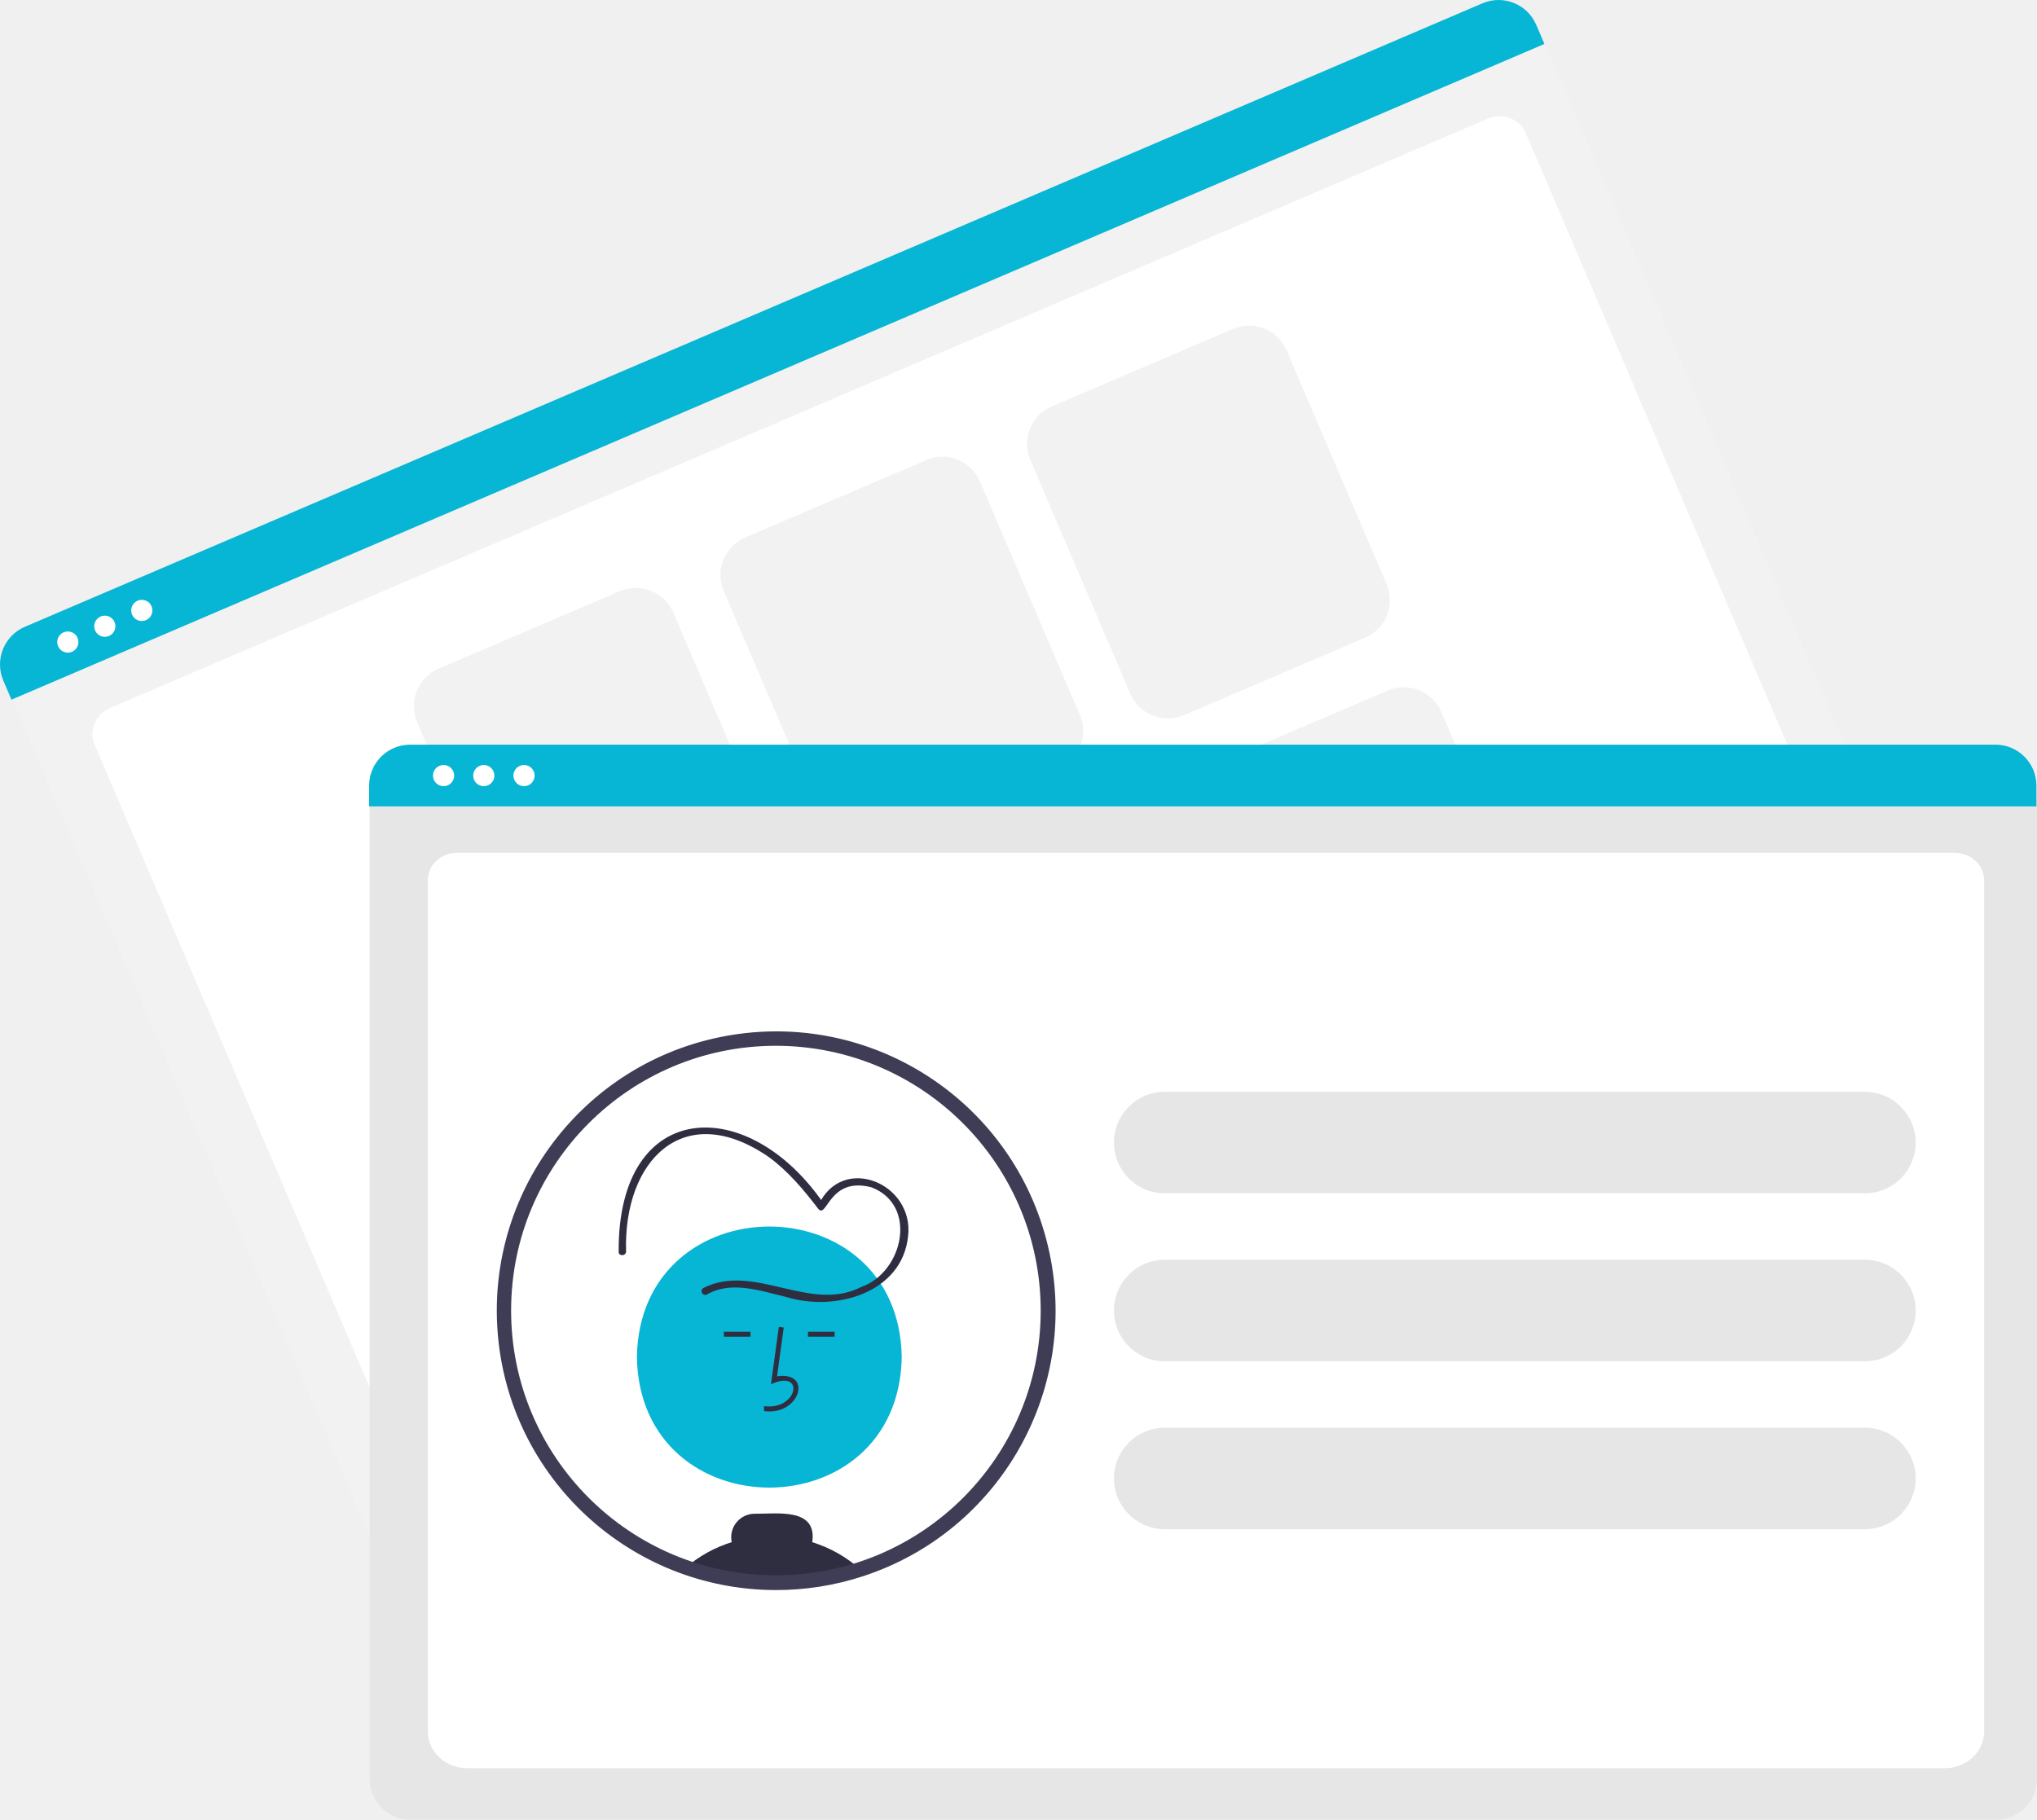
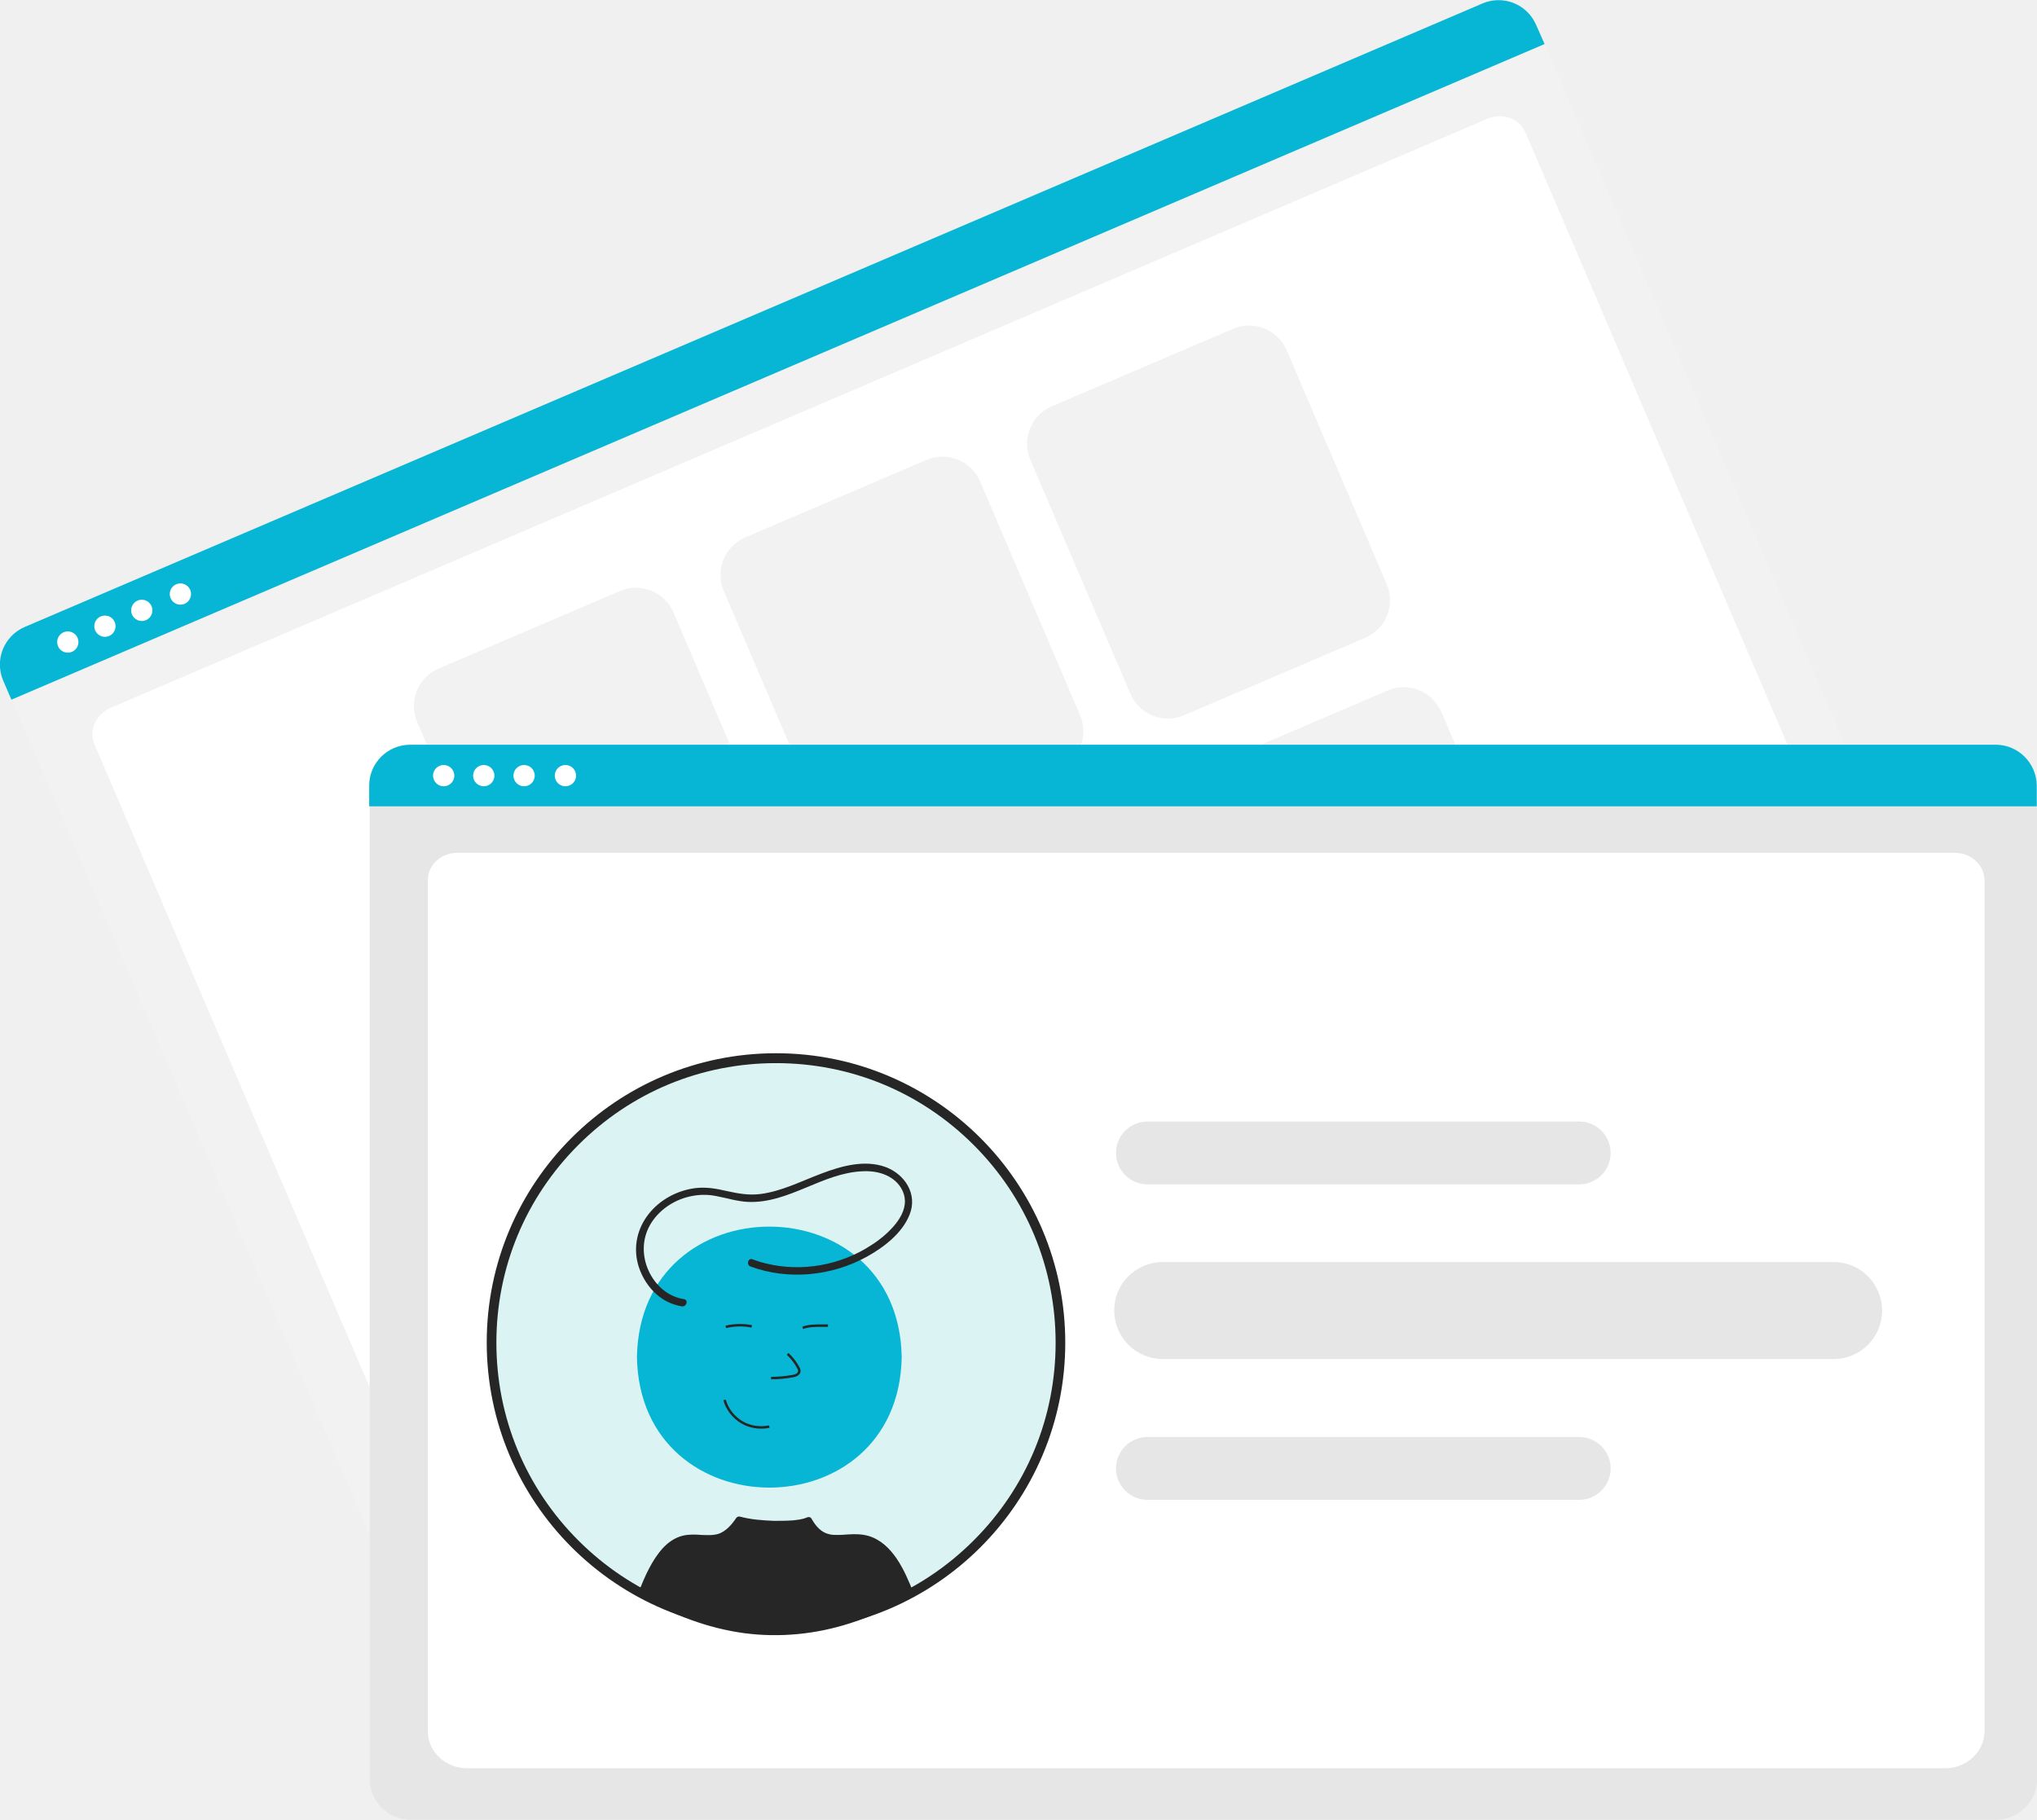
- <svg xmlns="http://www.w3.org/2000/svg" data-name="Layer 1" width="823.24" height="735.54" viewBox="0 0 823.24 735.54">
-   <path d="M958.693,482.973,369.509,735.036a16.519,16.519,0,0,1-21.66-8.68L192.422,363.053a12.102,12.102,0,0,1,6.359-15.869l597.105-255.452a12.311,12.311,0,0,1,16.143,6.469L967.373,461.313A16.519,16.519,0,0,1,958.693,482.973Z" transform="translate(-188.3802 -82.22977)" fill="#f2f2f2" />
-   <path d="M931.449,471.969,382.345,706.886c-8.049,3.444-17.221.113-20.446-7.425L226.551,383.092c-2.391-5.59.515-12.214,6.48-14.766L789.517,130.252c6.064-2.594,12.974-.082,15.405,5.601L940.199,452.055C943.424,459.592,939.499,468.526,931.449,471.969Z" transform="translate(-188.3802 -82.22977)" fill="#fff" />
-   <path d="M812.544,99.991,193.017,365.034l-3.304-7.723a16.574,16.574,0,0,1,8.716-21.729L787.505,83.565a16.574,16.574,0,0,1,21.735,8.702Z" transform="translate(-188.3802 -82.22977)" fill="#06b6d4" />
-   <circle cx="27.41" cy="259.52" r="4.283" fill="#fff" />
-   <circle cx="42.358" cy="253.125" r="4.283" fill="#fff" />
-   <circle cx="57.306" cy="246.73" r="4.283" fill="#fff" />
-   <path d="M492.268,446.007l-73.229,31.329a16.519,16.519,0,0,1-21.66-8.68l-40.423-94.488a16.519,16.519,0,0,1,8.68-21.66l73.229-31.329a16.519,16.519,0,0,1,21.66,8.68L500.948,424.347A16.519,16.519,0,0,1,492.268,446.007Z" transform="translate(-188.3802 -82.22977)" fill="#f2f2f2" />
-   <path d="M616.177,392.997l-73.229,31.329a16.519,16.519,0,0,1-21.66-8.68l-40.423-94.488a16.519,16.519,0,0,1,8.68-21.66l73.229-31.329a16.519,16.519,0,0,1,21.66,8.68l40.423,94.488A16.519,16.519,0,0,1,616.177,392.997Z" transform="translate(-188.3802 -82.22977)" fill="#f2f2f2" />
-   <path d="M740.085,339.987l-73.229,31.329a16.519,16.519,0,0,1-21.66-8.68l-40.423-94.488a16.519,16.519,0,0,1,8.68-21.66l73.229-31.329a16.519,16.519,0,0,1,21.66,8.68l40.423,94.488A16.519,16.519,0,0,1,740.085,339.987Z" transform="translate(-188.3802 -82.22977)" fill="#f2f2f2" />
-   <path d="M554.808,592.191l-73.229,31.329a16.519,16.519,0,0,1-21.66-8.68l-40.423-94.488a16.519,16.519,0,0,1,8.68-21.66l73.229-31.329a16.519,16.519,0,0,1,21.66,8.68L563.488,570.531A16.519,16.519,0,0,1,554.808,592.191Z" transform="translate(-188.3802 -82.22977)" fill="#f2f2f2" />
-   <path d="M678.717,539.181l-73.229,31.329a16.519,16.519,0,0,1-21.66-8.68l-40.423-94.488a16.519,16.519,0,0,1,8.68-21.66L625.313,414.353a16.519,16.519,0,0,1,21.66,8.68l40.423,94.488A16.519,16.519,0,0,1,678.717,539.181Z" transform="translate(-188.3802 -82.22977)" fill="#f2f2f2" />
-   <path d="M802.625,486.171l-73.229,31.329a16.519,16.519,0,0,1-21.66-8.68l-40.423-94.488a16.519,16.519,0,0,1,8.68-21.66l73.229-31.329a16.519,16.519,0,0,1,21.66,8.68l40.423,94.488A16.519,16.519,0,0,1,802.625,486.171Z" transform="translate(-188.3802 -82.22977)" fill="#f2f2f2" />
-   <path d="M995.12,817.77H354.281a16.519,16.519,0,0,1-16.5-16.5V406.116a12.102,12.102,0,0,1,12.088-12.088H999.323a12.311,12.311,0,0,1,12.297,12.297V801.27A16.519,16.519,0,0,1,995.12,817.77Z" transform="translate(-188.3802 -82.22977)" fill="#e6e6e6" />
-   <path d="M974.4,796.938H377.155c-8.755,0-15.878-6.67-15.878-14.868v-344.105c0-6.08,5.278-11.027,11.766-11.027H978.317c6.595,0,11.961,5.028,11.961,11.209V782.07C990.278,790.268,983.155,796.938,974.4,796.938Z" transform="translate(-188.3802 -82.22977)" fill="#fff" />
-   <path d="M1011.39,408.173H337.55v-8.4a16.574,16.574,0,0,1,16.56-16.55H994.83A16.574,16.574,0,0,1,1011.39,399.772Z" transform="translate(-188.3802 -82.22977)" fill="#06b6d4" />
-   <circle cx="179.265" cy="313.493" r="4.283" fill="#fff" />
-   <circle cx="195.524" cy="313.493" r="4.283" fill="#fff" />
-   <circle cx="211.782" cy="313.493" r="4.283" fill="#fff" />
-   <rect x="450.203" y="441.306" width="324" height="41.028" rx="20.514" fill="#e6e6e6" />
-   <rect x="450.203" y="509.194" width="324" height="41.028" rx="20.514" fill="#e6e6e6" />
-   <rect x="450.203" y="577.083" width="324" height="41.028" rx="20.514" fill="#e6e6e6" />
-   <path d="M611.972,611.938a110,110,0,1,1-110-110A110.035,110.035,0,0,1,611.972,611.938Z" transform="translate(-188.3802 -82.22977)" fill="#fff" />
-   <path d="M552.812,630.76c-1.201,70.351-105.847,70.34-107.038-.002C446.976,560.409,551.621,560.42,552.812,630.76Z" transform="translate(-188.3802 -82.22977)" fill="#06b6d4" />
-   <path d="M497.169,652.596l-.056-2c13.784,1.84,16.753-15.243,2.852-8.856l3.173-23.19,1.981.271-2.699,19.727C517.057,636.368,511.643,654.595,497.169,652.596Z" transform="translate(-188.3802 -82.22977)" fill="#2f2e41" />
-   <rect x="326.539" y="538.292" width="10.771" height="2" fill="#2f2e41" />
-   <rect x="292.539" y="538.292" width="10.771" height="2" fill="#2f2e41" />
-   <path d="M516.642,705.588c2.1-14.17-14.49-11.37-23.27-11.51a9.518,9.518,0,0,0-9.28,11.5,52.038,52.038,0,0,0-18.49,10.2,110.476,110.476,0,0,0,70.43.78A51.771,51.771,0,0,0,516.642,705.588Z" transform="translate(-188.3802 -82.22977)" fill="#2f2e41" />
-   <path d="M474.132,605.447c9.918-5.732,21.946-1.335,32.192,1.07,19.438,5.976,46.697-1.507,49.061-24.662,2.46-21.535-26.999-33.537-36.415-12.104l2.742-.358c-30.537-45.382-83.655-43.661-83.305,18.731-.113,1.927,2.887,1.921,2.999-.001-1.124-36.767,23.209-61.9,57.605-38.272,7.872,5.743,14.241,13.35,20.11,21.056,3.582,4.014,4.361-13.274,21.506-8.746,18.869,7.31,12.712,34.328-4.153,40.26-20.838,10.646-43.407-9.995-63.855.435a1.502,1.502,0,0,0,1.514,2.592Z" transform="translate(-188.3802 -82.22977)" fill="#2f2e41" />
-   <path d="M501.972,724.938a112.905,112.905,0,1,1,34.988-5.527A112.727,112.727,0,0,1,501.972,724.938Zm0-220a107.015,107.015,0,1,0,107,107A107.121,107.121,0,0,0,501.972,504.938Z" transform="translate(-188.3802 -82.22977)" fill="#3f3d56" />
+ <svg xmlns="http://www.w3.org/2000/svg" version="1.1" id="Layer_1" x="0px" y="0px" viewBox="0 0 823.2 735.5" style="enable-background:new 0 0 823.2 735.5;" xml:space="preserve">
+   <style type="text/css">
+ 	.st0{fill:#F2F2F2;}
+ 	.st1{fill:#FFFFFF;}
+ 	.st2{fill:#06B6D4;}
+ 	.st3{fill:#E6E6E6;}
+ 	.st4{fill:#DCF3F4;}
+ 	.st5{fill:#262626;}
+ 	.st6{fill:none;stroke:#262626;stroke-miterlimit:16;}
+ 	.st7{display:none;fill:#3F3D56;}
+ </style>
+   <path class="st0" d="M770.3,400.7L181.1,652.8c-8.4,3.6-18.1-0.3-21.7-8.7L4,280.8c-2.6-6.1,0.2-13.2,6.4-15.9L607.5,9.5  c6.2-2.7,13.5,0.2,16.1,6.5L779,379.1C782.6,387.5,778.7,397.2,770.3,400.7z" />
+   <path class="st1" d="M743.1,389.7L194,624.7c-8,3.4-17.2,0.1-20.4-7.4L38.2,300.9c-2.4-5.6,0.5-12.2,6.5-14.8L601.1,48  c6.1-2.6,13-0.1,15.4,5.6l135.3,316.2C755,377.4,751.1,386.3,743.1,389.7z" />
+   <path class="st2" d="M624.2,17.8L4.6,282.8l-3.3-7.7c-3.6-8.4,0.3-18.1,8.7-21.7l589.1-252c8.4-3.6,18.1,0.3,21.7,8.7L624.2,17.8z" />
+   <circle class="st1" cx="27.4" cy="259.5" r="4.3" />
+   <circle class="st1" cx="42.4" cy="253.1" r="4.3" />
+   <circle class="st1" cx="57.3" cy="246.7" r="4.3" />
+   <circle class="st1" cx="72.9" cy="240.1" r="4.3" />
+   <path class="st0" d="M303.9,363.8l-73.2,31.3c-8.4,3.6-18.1-0.3-21.7-8.7l-40.4-94.5c-3.6-8.4,0.3-18.1,8.7-21.7l73.2-31.3  c8.4-3.6,18.1,0.3,21.7,8.7l40.4,94.5C316.1,350.5,312.3,360.2,303.9,363.8z" />
+   <path class="st0" d="M427.8,310.8l-73.2,31.3c-8.4,3.6-18.1-0.3-21.7-8.7l-40.4-94.5c-3.6-8.4,0.3-18.1,8.7-21.7l73.2-31.3  c8.4-3.6,18.1,0.3,21.7,8.7l40.4,94.5C440,297.5,436.2,307.2,427.8,310.8z" />
+   <path class="st0" d="M551.7,257.8l-73.2,31.3c-8.4,3.6-18.1-0.3-21.7-8.7l-40.4-94.5c-3.6-8.4,0.3-18.1,8.7-21.7l73.2-31.3  c8.4-3.6,18.1,0.3,21.7,8.7l40.4,94.5C564,244.5,560.1,254.2,551.7,257.8z" />
+   <path class="st0" d="M366.4,510l-73.2,31.3c-8.4,3.6-18.1-0.3-21.7-8.7l-40.4-94.5c-3.6-8.4,0.3-18.1,8.7-21.7l73.2-31.3  c8.4-3.6,18.1,0.3,21.7,8.7l40.4,94.5C378.7,496.7,374.8,506.4,366.4,510z" />
+   <path class="st0" d="M490.3,457l-73.2,31.3c-8.4,3.6-18.1-0.3-21.7-8.7L355,385.1c-3.6-8.4,0.3-18.1,8.7-21.7l73.2-31.3  c8.4-3.6,18.1,0.3,21.7,8.7l40.4,94.5C502.6,443.7,498.7,453.4,490.3,457z" />
+   <path class="st0" d="M614.2,403.9L541,435.3c-8.4,3.6-18.1-0.3-21.7-8.7l-40.4-94.5c-3.6-8.4,0.3-18.1,8.7-21.7l73.2-31.3  c8.4-3.6,18.1,0.3,21.7,8.7l40.4,94.5C626.5,390.7,622.6,400.3,614.2,403.9z" />
+   <path class="st3" d="M806.7,735.5H165.9c-9.1,0-16.5-7.4-16.5-16.5V323.9c0-6.7,5.4-12.1,12.1-12.1h649.5c6.8,0,12.3,5.5,12.3,12.3  V719C823.2,728.1,815.8,735.5,806.7,735.5z" />
+   <path class="st1" d="M786,714.7H188.8c-8.8,0-15.9-6.7-15.9-14.9V355.7c0-6.1,5.3-11,11.8-11h605.3c6.6,0,12,5,12,11.2v343.9  C801.9,708,794.8,714.7,786,714.7z" />
+   <path class="st2" d="M823,325.9H149.2v-8.4c0-9.1,7.4-16.5,16.6-16.5h640.7c9.1,0,16.5,7.4,16.6,16.5V325.9z" />
+   <circle class="st1" cx="179.3" cy="313.5" r="4.3" />
+   <circle class="st1" cx="195.5" cy="313.5" r="4.3" />
+   <circle class="st1" cx="211.8" cy="313.5" r="4.3" />
+   <circle class="st1" cx="228.5" cy="313.5" r="4.3" />
+   <path class="st3" d="M463.7,453.3h174.5c7,0,12.7,5.7,12.7,12.7v0c0,7-5.7,12.7-12.7,12.7H463.7c-7,0-12.7-5.7-12.7-12.7v0  C451,459,456.7,453.3,463.7,453.3z" />
+   <path class="st3" d="M463.7,580.8h174.5c7,0,12.7,5.7,12.7,12.7v0c0,7-5.7,12.7-12.7,12.7H463.7c-7,0-12.7-5.7-12.7-12.7v0  C451,586.5,456.7,580.8,463.7,580.8z" />
+   <path class="st3" d="M469.9,510.1h271.1c10.9,0,19.6,8.8,19.6,19.6v0c0,10.9-8.8,19.6-19.6,19.6H469.9c-10.9,0-19.6-8.8-19.6-19.6v0  C450.2,518.9,459,510.1,469.9,510.1z" />
+   <path class="st1" d="M423.6,529.7c0,60.8-49.2,110-110,110s-110-49.2-110-110s49.2-110,110-110C374.3,419.7,423.6,469,423.6,529.7z" />
+   <g>
+     <g>
+       <circle class="st4" cx="313.6" cy="542.6" r="114.9" />
+       <path class="st5" d="M313.6,429.7c30.2,0,58.5,11.7,79.9,33.1c21.3,21.3,33.1,49.7,33.1,79.9c0,30.2-11.7,58.5-33.1,79.9    c-21.3,21.3-49.7,33.1-79.9,33.1s-58.5-11.7-79.9-33.1c-21.3-21.3-33.1-49.7-33.1-79.9c0-30.2,11.7-58.5,33.1-79.9    C255.1,441.4,283.4,429.7,313.6,429.7 M313.6,425.7c-64.6,0-116.9,52.4-116.9,116.9S249,659.6,313.6,659.6s116.9-52.4,116.9-116.9    S378.2,425.7,313.6,425.7L313.6,425.7z" />
+     </g>
+     <g>
+       <path class="st5" d="M367.6,643.8c-15.5-39.5-30.1-10.1-40.8-29l0,0c-5.6,2.6-21.9,1.4-27.9-0.3c-12.7,19.5-23.7-10-39,29.3    C294.7,664.2,330.6,665.2,367.6,643.8z" />
+       <g>
+         <path class="st5" d="M369,643.4c-3.4-8.6-8.3-19.7-18-22.6c-2.8-0.8-5.6-0.8-8.5-0.6c-1.3,0.1-2.6,0.2-3.9,0.2     c-1.3,0-2.4,0-3.5-0.3c-3.2-0.7-5.4-3.2-7.1-6.2c-0.4-0.8-1.3-0.9-2.1-0.5c-1.6,0.7-3.6,0.9-5.4,1.1c-2.6,0.2-5.2,0.2-7.8,0.2     c-4.5-0.2-9.2-0.5-13.6-1.7c-0.7-0.2-1.3,0.1-1.7,0.7c-1.7,2.6-4.1,5.2-6.9,6.2c-2.2,0.7-4.4,0.6-6.9,0.5     c-2.6-0.2-5.2-0.3-7.7,0.3c-3.2,0.8-5.9,2.7-8.1,5.1c-4.5,5-7.2,11.4-9.7,17.6c-0.2,0.6,0.2,1.4,0.7,1.7c12.9,7.5,27.1,13,42,15     c14.4,1.9,29,0.4,42.7-4c8.6-2.7,16.8-6.6,24.6-11.1c1.7-1,0.2-3.6-1.5-2.6c-13,7.5-27.3,13.1-42.3,14.8     c-13.8,1.6-27.7,0-40.9-4.3c-8-2.6-15.7-6.3-23-10.5c0.2,0.6,0.5,1.1,0.7,1.7c2.1-5.5,4.6-11.2,8.5-15.8c2-2.4,4.5-4.3,7.4-4.9     c2.1-0.5,4.7-0.2,7-0.1c2.5,0.2,5,0.2,7.4-0.7c3.7-1.3,6.4-4.3,8.6-7.5c-0.6,0.2-1.1,0.5-1.7,0.7c4.7,1.3,9.8,1.6,14.7,1.8     c4.7,0.1,10,0.3,14.4-1.7c-0.7-0.2-1.4-0.4-2.1-0.5c1.7,3,4,5.7,7.2,7c2.4,1,5,1,7.5,0.9c2.6-0.2,5.5-0.5,7.8-0.2     c3.1,0.4,5.8,1.8,8.1,4c4.8,4.5,7.6,10.9,10,17C366.8,646,369.7,645.2,369,643.4z" />
+       </g>
+     </g>
+   </g>
+   <path class="st2" d="M364.4,548.5c-1.2,70.4-105.8,70.3-107,0C258.6,478.2,363.2,478.2,364.4,548.5z" />
+   <path class="st6" d="M318.3,547.2c1.7,1.6,3.2,3.5,4.3,5.6c0.3,0.5,0.5,1.1,0.4,1.6c-0.2,1.1-1.5,1.6-2.6,1.8  c-2.9,0.5-5.9,0.8-8.8,0.8" />
+   <path class="st6" d="M292.8,565.8c1,3.7,3.6,7,6.9,9c3.3,2,7.4,2.6,11.2,1.8" />
+   <path class="st6" d="M293.3,536.3c3.4-0.8,7.1-0.9,10.5-0.2" />
+   <path class="st6" d="M324.4,536.7c2.4-0.9,5-0.9,7.5-0.9c0.9,0,1.8,0,2.7,0" />
+   <path class="st7" d="M313.6,642.7c-62.4-0.1-112.9-50.6-112.8-113s50.6-112.9,113-112.8c62.4,0.1,112.9,50.6,112.8,113  c0,48.9-31.5,92.2-78,107.3C337.3,640.9,325.5,642.7,313.6,642.7z M313.6,422.7c-59.1,0-107,47.9-107,107c0,59.1,47.9,107,107,107  c59.1,0,107-47.9,107-107c0,0,0,0,0,0C420.5,470.6,372.7,422.8,313.6,422.7L313.6,422.7z" />
+   <g>
+     <g>
+       <path class="st5" d="M276.4,525.1c-6.4-1-11.5-5.5-14.2-11.3c-2.8-6-2.8-12.9,0.5-18.7c3.4-5.9,9.4-10,16-11.5    c3.5-0.8,7.1-0.9,10.6-0.2c4.4,0.8,8.6,2.2,13.1,2.4c16.5,0.6,30-11.8,46.3-12.4c4.2-0.2,8.5,0.6,11.9,3c2.9,2,5,5.3,5.1,8.9    c0.1,4-2.2,7.7-4.8,10.6c-2.5,2.8-5.5,5.3-8.7,7.3c-12.4,8.2-28.4,11.1-42.9,7.4c-1.8-0.4-3.5-1-5.2-1.6c-1.8-0.7-2.6,2.2-0.8,2.9    c15.2,5.6,32.7,3.9,46.9-3.9c6.9-3.8,14.4-9.5,17.4-17.1c3.3-8.2-1.9-16.3-9.7-19.2c-8.5-3.1-18-0.4-26.1,2.7    c-8,3-15.9,7.1-24.5,8.2c-4.7,0.6-9-0.2-13.6-1.2c-4.2-1-8.3-1.7-12.6-1.2c-7.3,0.9-14.3,4.6-18.9,10.4    c-4.6,5.8-6.3,13.1-4.4,20.3c1.8,6.6,6.4,12.8,12.7,15.6c1.6,0.7,3.3,1.2,5,1.5C277.5,528.3,278.3,525.4,276.4,525.1L276.4,525.1z    " />
+     </g>
+   </g>
+   <g>
+     <g>
+       <path class="st5" d="M1522.3,802.5c1.9,0,1.9-3,0-3C1520.4,799.5,1520.4,802.5,1522.3,802.5L1522.3,802.5z" />
+     </g>
+   </g>
</svg>
